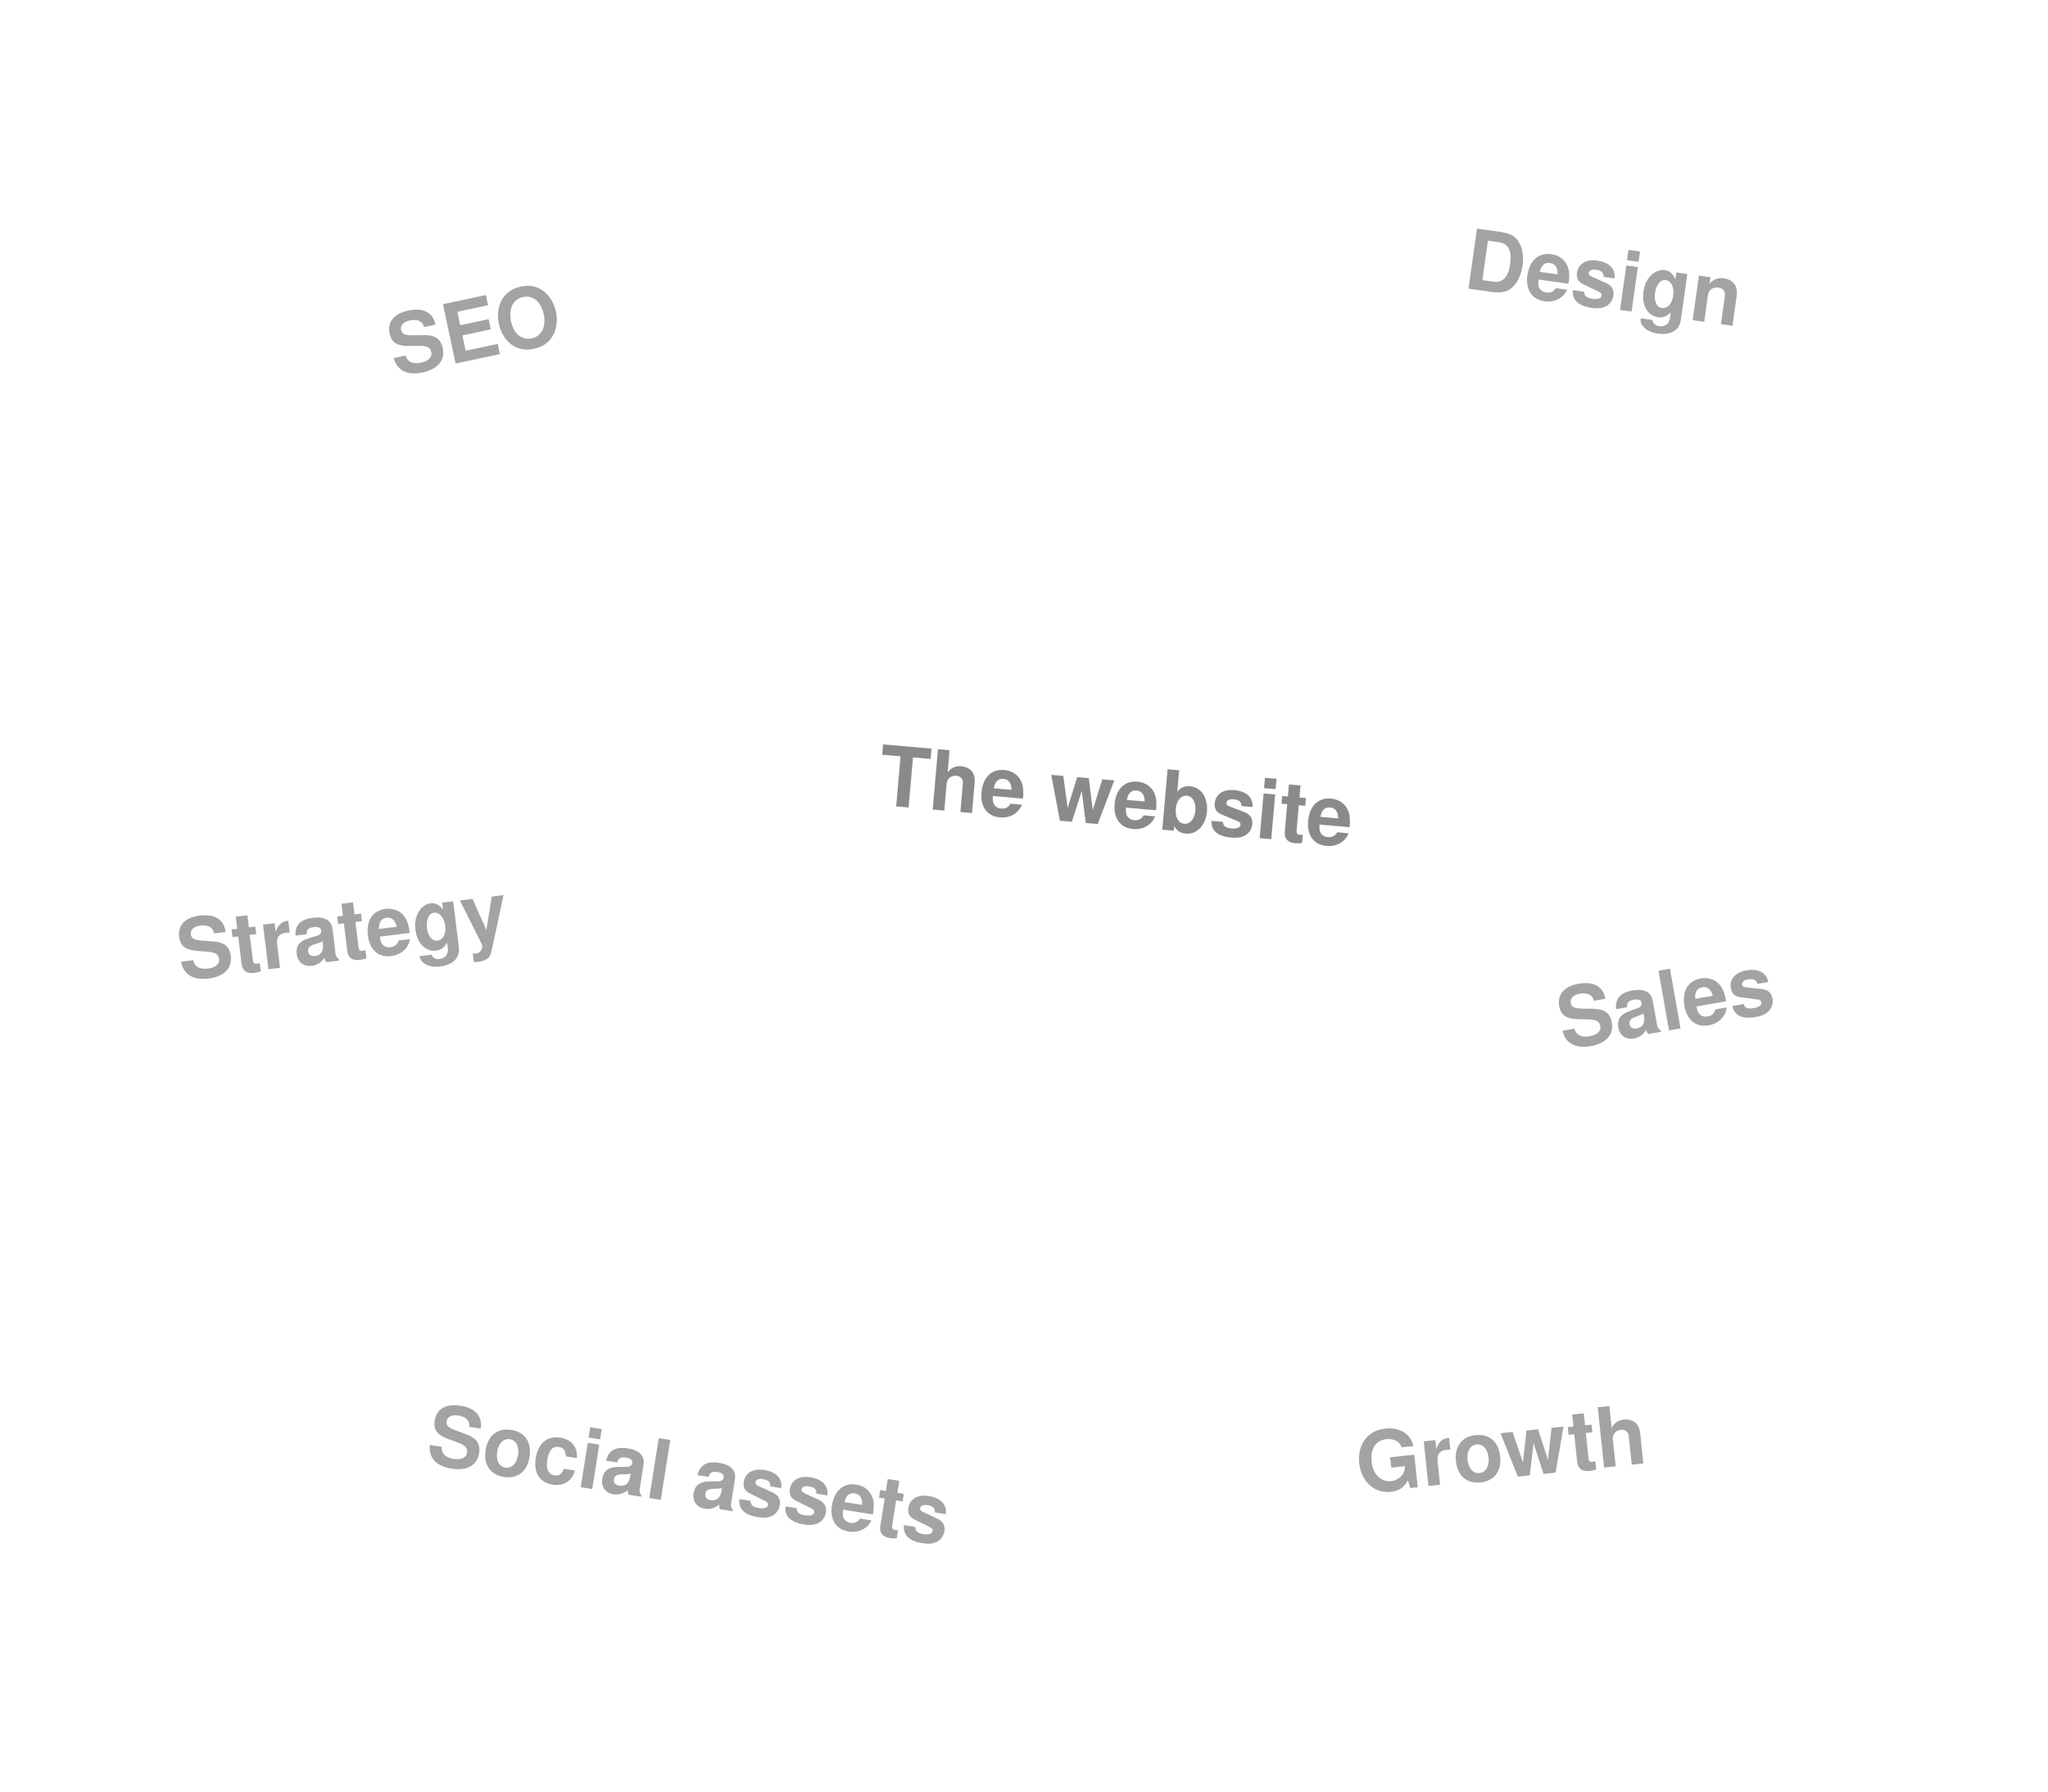
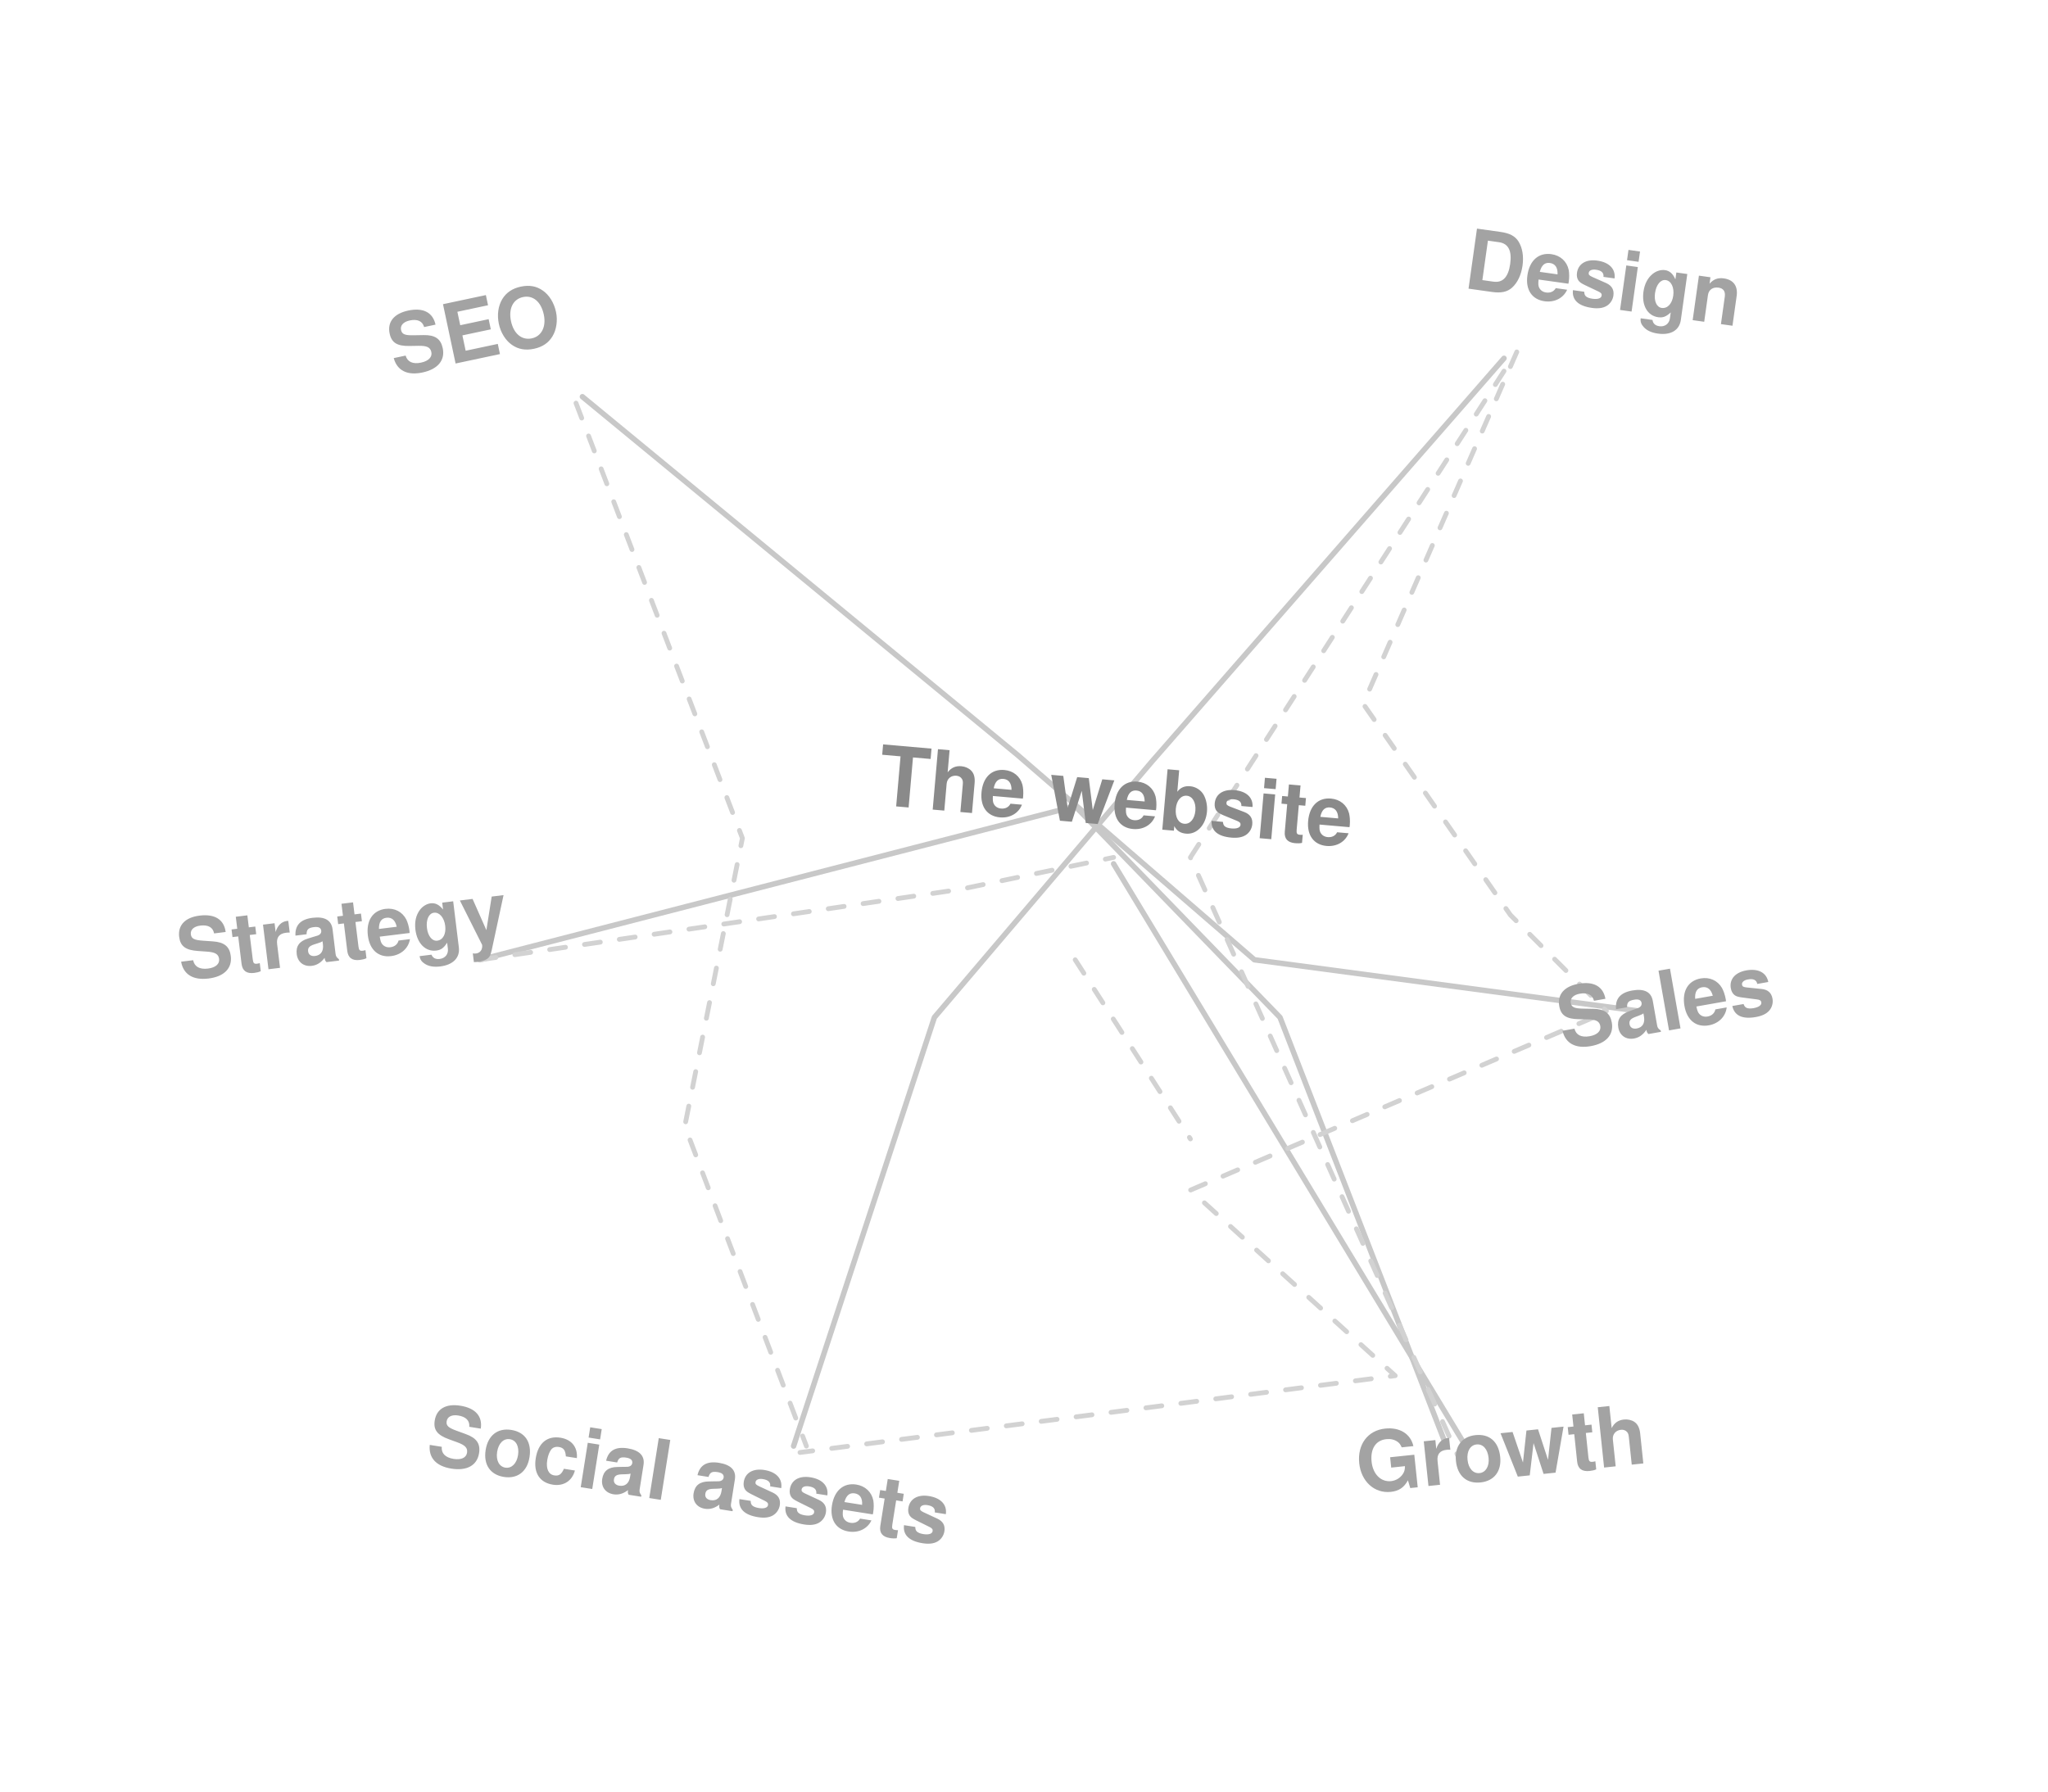
- <svg xmlns="http://www.w3.org/2000/svg" viewBox="0 0 640 560" fill="none" role="img" aria-label="The website, SEO, design, strategy, sales, social assets, and growth all drifting apart as separate, disconnected pieces — nothing running from anything.">
+ <svg xmlns="http://www.w3.org/2000/svg" viewBox="0 0 640 560" fill="none" role="img" aria-label="The website, SEO, design, strategy, sales, social assets, and growth all cross-wired to each other in a tangled, chaotic mess with no center.">
+   <g stroke="#c8c8c8" stroke-width="1.7" stroke-linecap="round" stroke-linejoin="round">
+     <path d="M182,124 L318,236 L392,300 L512,316" />
+     <path d="M150,300 L336,252 L400,318 L452,452" />
+     <path d="M470,112 L360,238 L292,318 L248,452" />
+     <path d="M348,270 L458,452" />
+   </g>
+   <g stroke="#d2d2d2" stroke-width="1.5" stroke-dasharray="5 6" stroke-linecap="round" stroke-linejoin="round">
+     <path d="M180,126 L232,262 L214,352 L252,452" />
+     <path d="M498,318 L372,372 L436,430 L250,454" />
+     <path d="M474,110 L426,220 L472,286 L502,316" />
+     <path d="M150,300 L300,278 L348,268" />
+     <path d="M470,116 L372,268 L456,456" />
+     <path d="M336,300 L372,356" />
+   </g>
  <g font-family="-apple-system, BlinkMacSystemFont, 'Segoe UI', system-ui, Helvetica, Arial, sans-serif" font-size="26" font-weight="600" fill="#a3a3a3">
    <text transform="rotate(-12 150 112)" x="150" y="112" text-anchor="middle">SEO</text>
    <text transform="rotate(8 500 96)" x="500" y="96" text-anchor="middle">Design</text>
    <text transform="rotate(-7 108 300)" x="108" y="300" text-anchor="middle">Strategy</text>
    <text transform="rotate(-10 522 322)" x="522" y="322" text-anchor="middle">Sales</text>
    <text transform="rotate(9 214 470)" x="214" y="470" text-anchor="middle">Social assets</text>
    <text transform="rotate(-6 470 462)" x="470" y="462" text-anchor="middle">Growth</text>
    <text transform="rotate(5 348 258)" x="348" y="258" text-anchor="middle" fill="#8a8a8a">The website</text>
  </g>
</svg>
